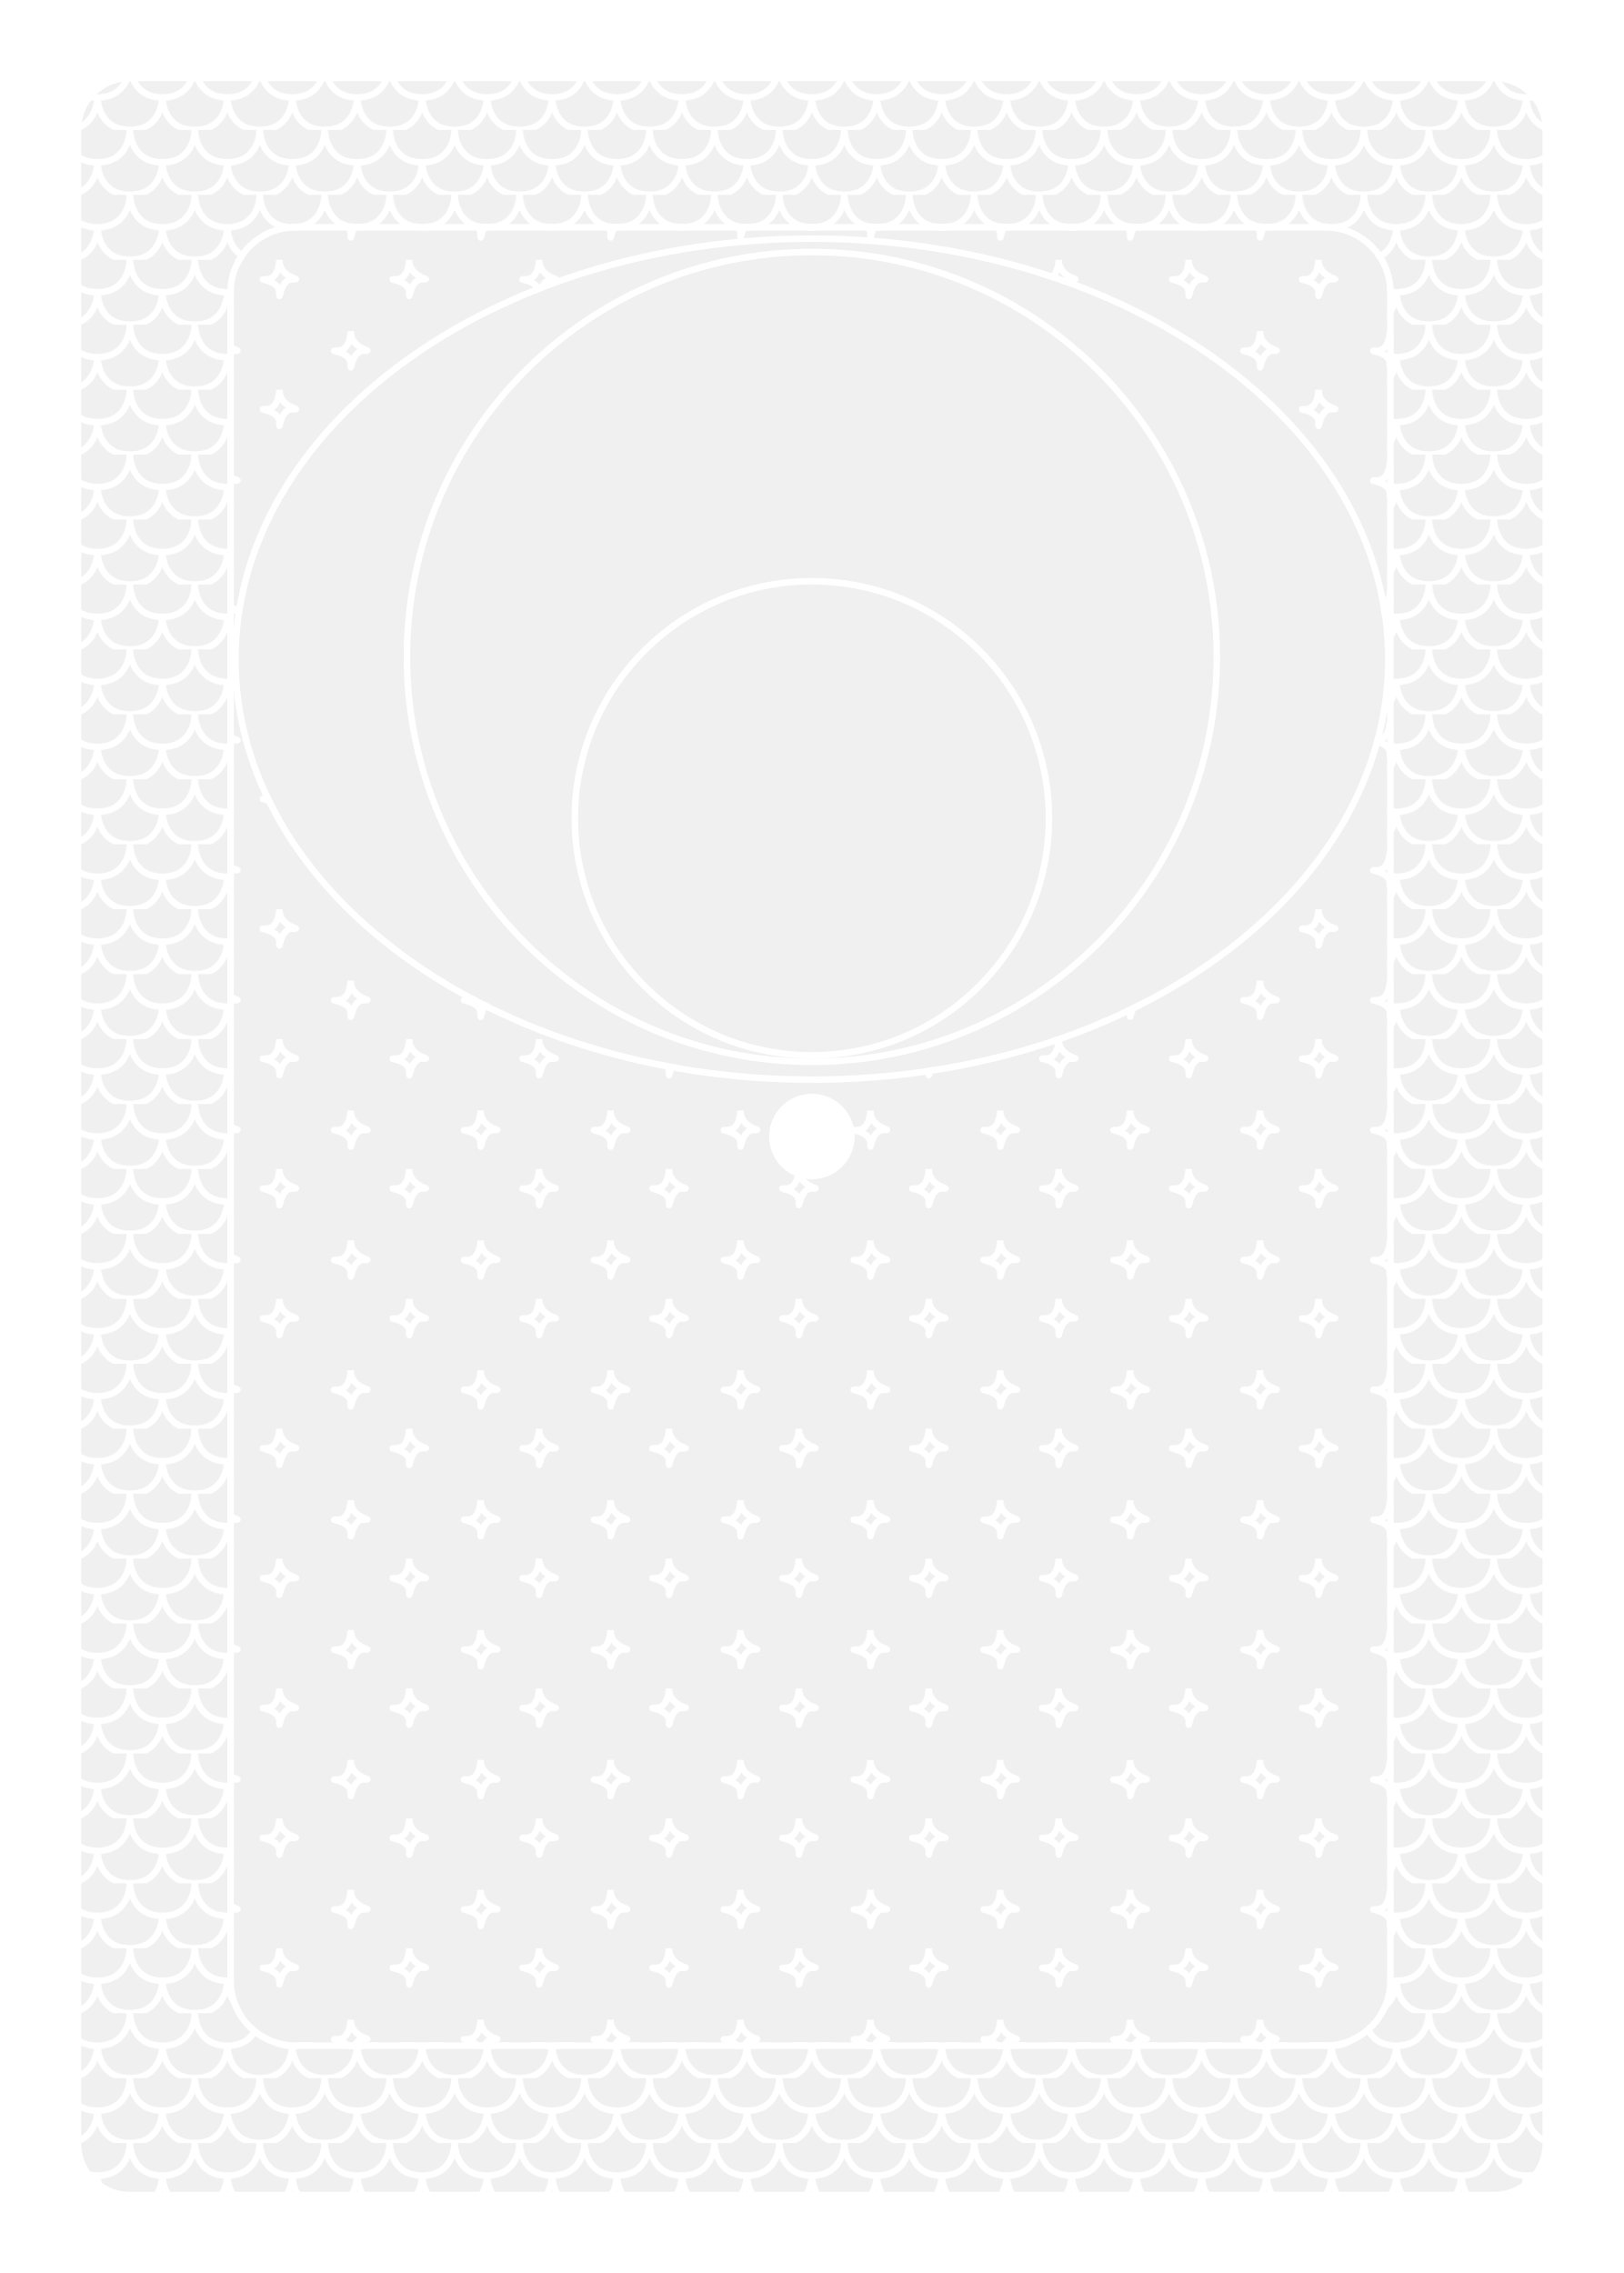
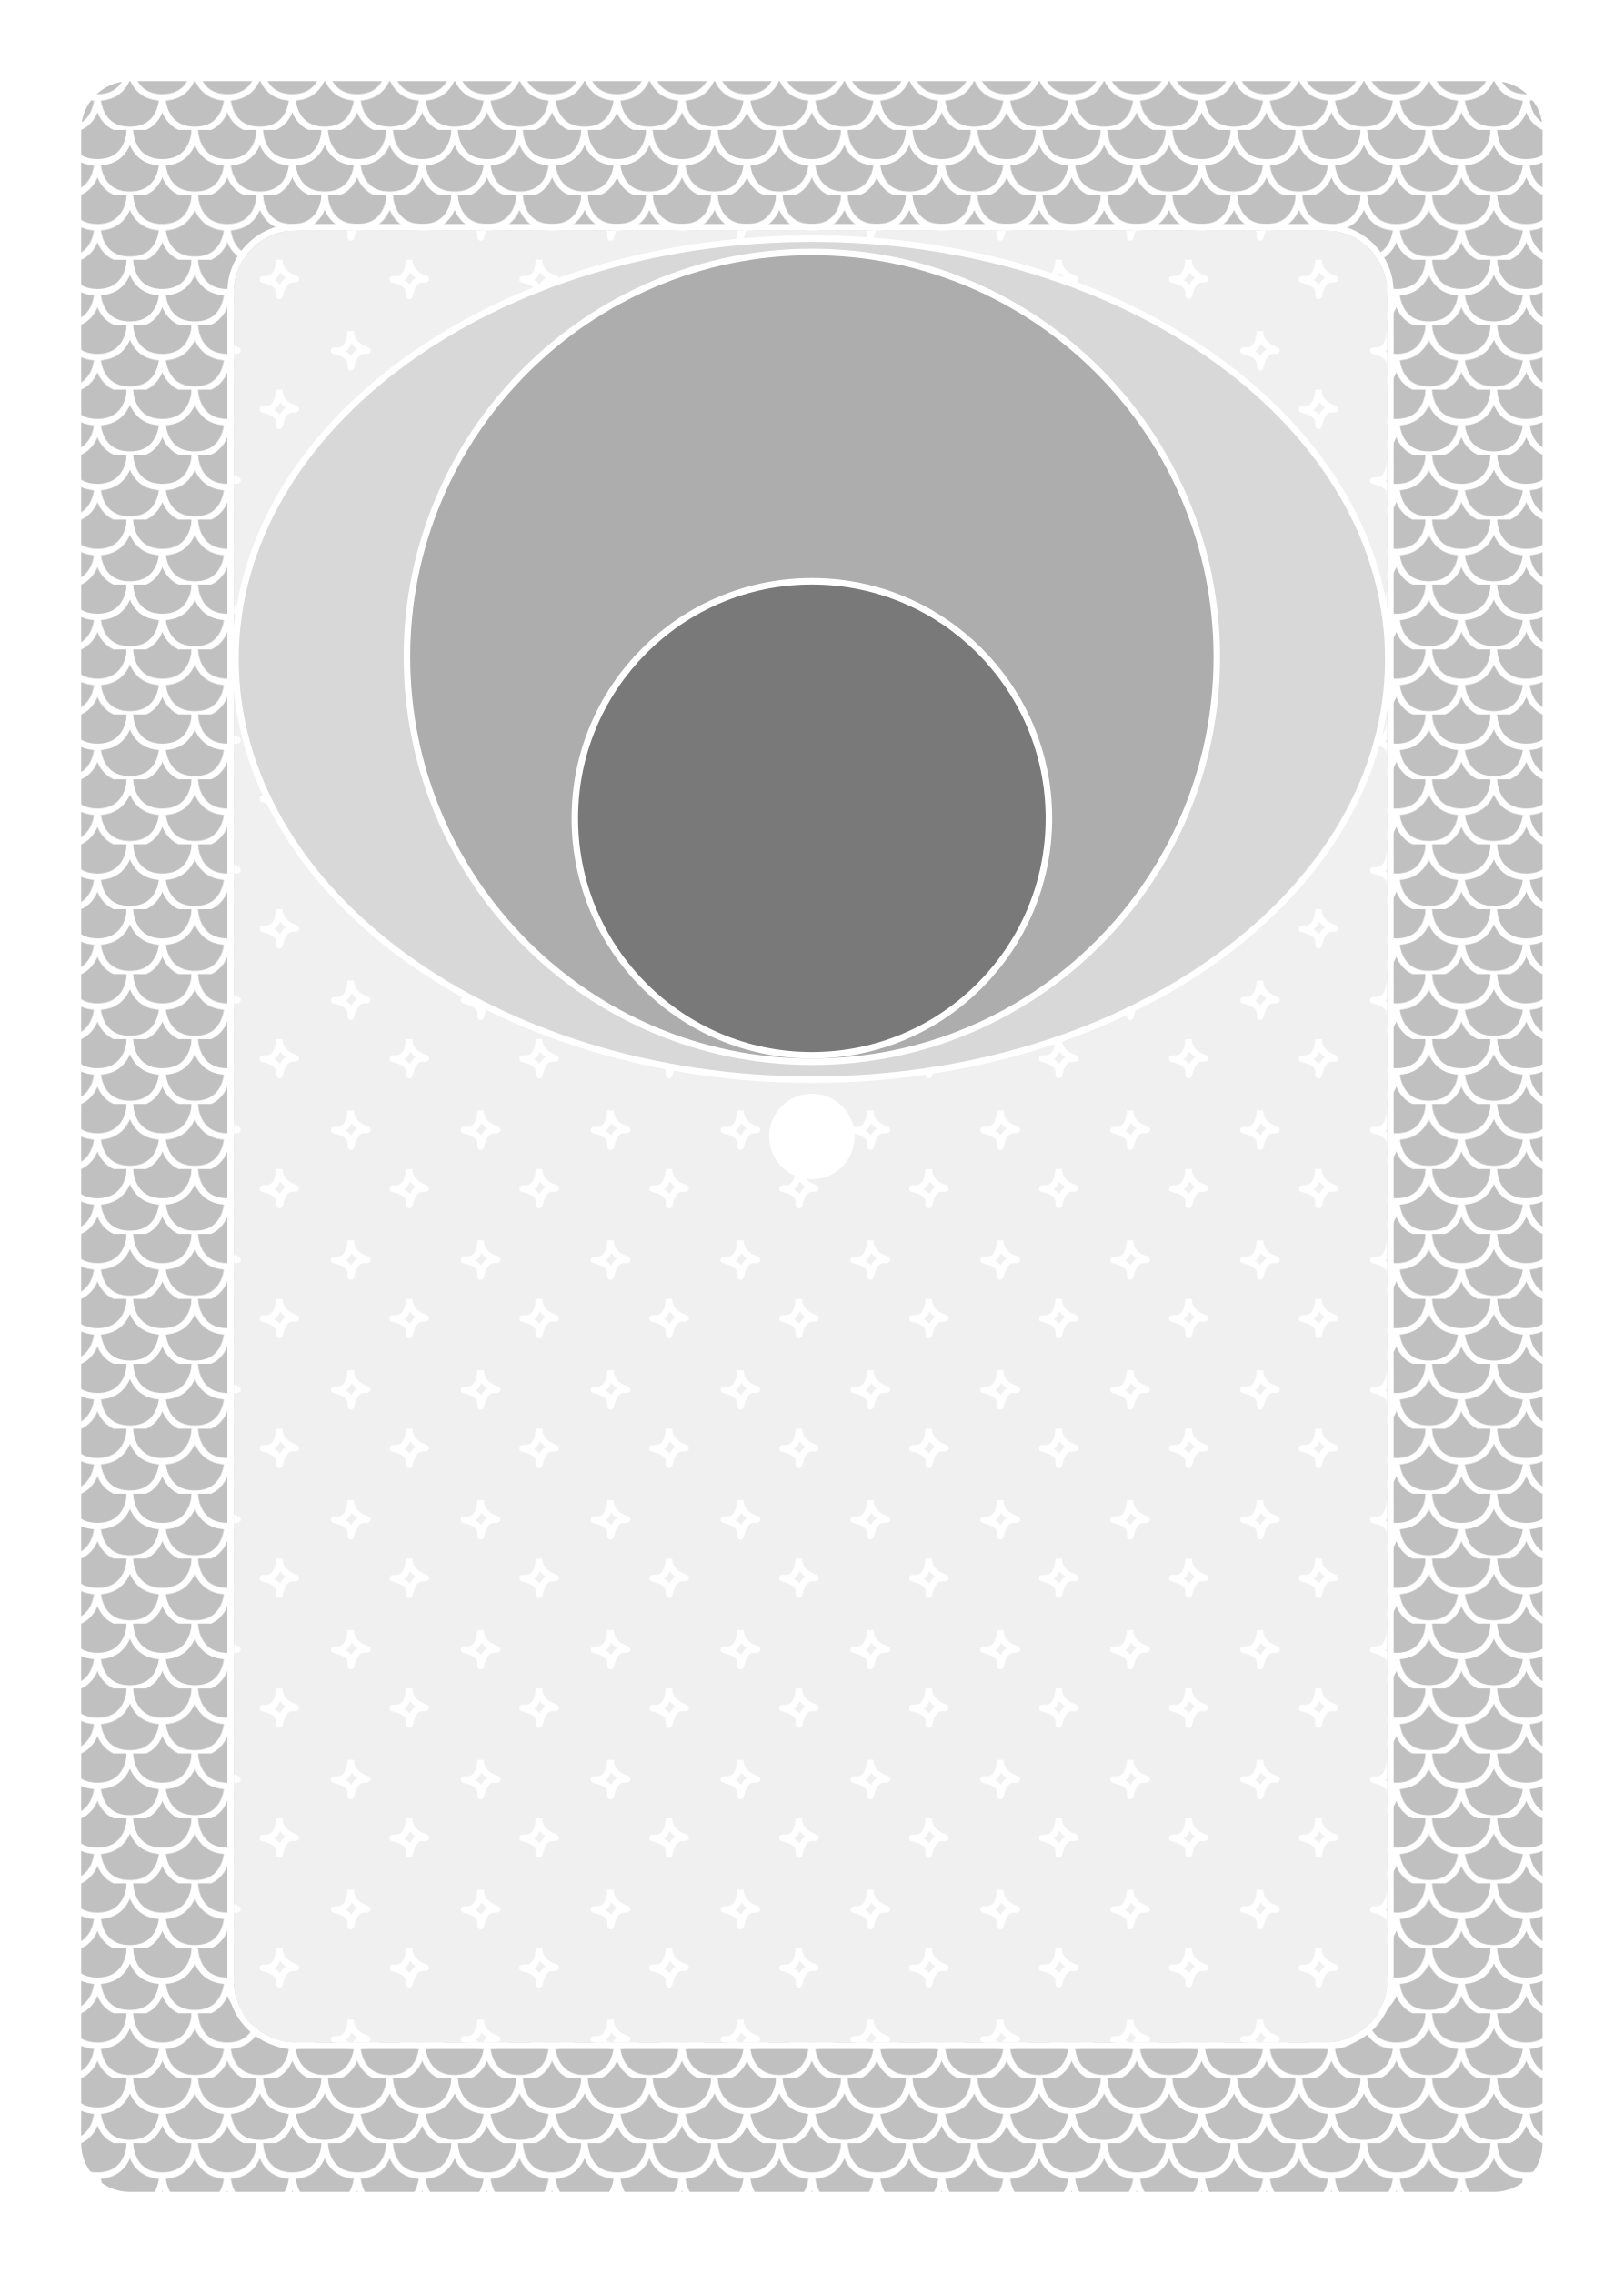
<svg xmlns="http://www.w3.org/2000/svg" width="250" height="350">
  <defs>
    <pattern id="scallop-pattern" patternUnits="userSpaceOnUse" stroke="white" width="10" height="10">
      <path id="scallop" stroke-width="1" fill="none" d="M 0 0 C 0 0, 0 5, 5 5 S 10 0, 10 0" />
      <use href="#scallop" x="10" y="0" />
      <use href="#scallop" x="-5" y="5" />
      <use href="#scallop" x="5" y="5" />
    </pattern>
    <pattern id="diamond-pattern" patternUnits="userSpaceOnUse" stroke="white" width="20" height="20">
      <path id="diamond" stroke-width="1" fill="none" d="M 3 0 C 3 0, 3 3, 1 3                     S 3 3, 3 5                     S 3 3, 5 3                     S 3 3, 3 0 Z" />
      <use href="#diamond" x="11" y="11" />
    </pattern>
    <rect id="innerBox" stroke="white" width="71.43%" height="80%" x="35.5" y="35" rx="10" ry="10" />
    <g id="outer">
      <rect fill="white" width="100%" height="100%" />
      <use href="#innerBox" fill="black" />
    </g>
    <ellipse id="innerEllipse" stroke="white" rx="35.5%" ry="18.5%" cx="50%" cy="29%" />
    <g id="inner">
      <use href="#innerBox" fill="white" />
      <use href="#innerEllipse" fill="black" />
      <use href="#innerEllipse" fill="black" transform-origin="center" transform="rotate(180)" />
    </g>
-     <g id="circles">
-       <use href="#innerEllipse" />
-       <circle r="12%" cx="50%" cy="36%" />
-       <circle r="20.5%" cx="50%" cy="28.90%" />
+     <g id="circles" fill="black">
+       <use href="#innerEllipse" fill-opacity="0.1" />
+       <circle r="20.5%" cx="50%" cy="28.90%" fill-opacity="0.2" />
+       <circle r="12%" cx="50%" cy="36%" fill-opacity="0.3" />
    </g>
    <mask id="mask_outer" maskUnits="userSpaceOnUse">
      <rect width="100%" height="100%" />
      <use href="#outer" />
    </mask>
    <mask id="mask_inner" maskUnits="userSpaceOnUse">
      <rect width="100%" height="100%" />
      <use href="#inner" />
    </mask>
  </defs>
  <rect width="100%" height="100%" mask="url(#mask_inner)" fill="url(#diamond-pattern)" />
+   <rect width="100%" height="100%" mask="url(#mask_outer)" fill="black" fill-opacity="0.2" />
  <rect width="100%" height="100%" mask="url(#mask_outer)" fill="url(#scallop-pattern)" />
  <g stroke="white" stroke-linecap="round" stroke-width="1" fill="none">
    <use href="#innerBox" />
    <rect width="100%" height="100%" stroke-width="25" rx="20" ry="20" />
    <circle r="2%" cx="50%" cy="50%" fill="white" />
    <use href="#circles" />
    <use href="#circles" transform-origin="center" transform="rotate(180)" />
  </g>
</svg>
